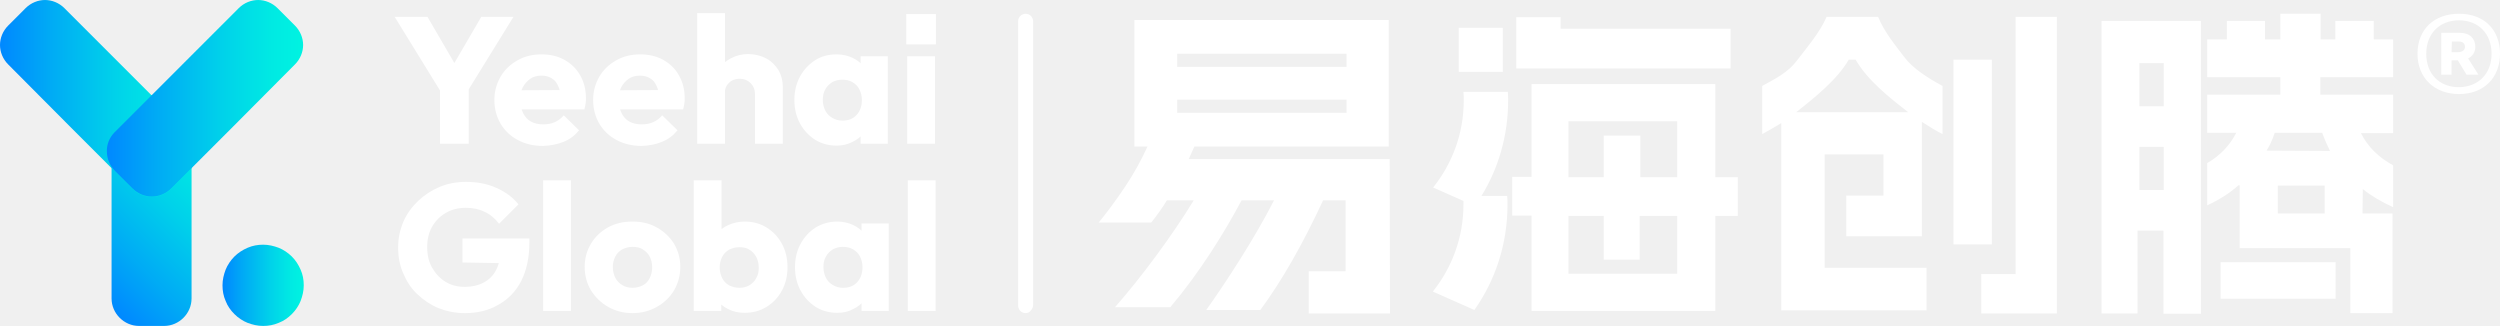
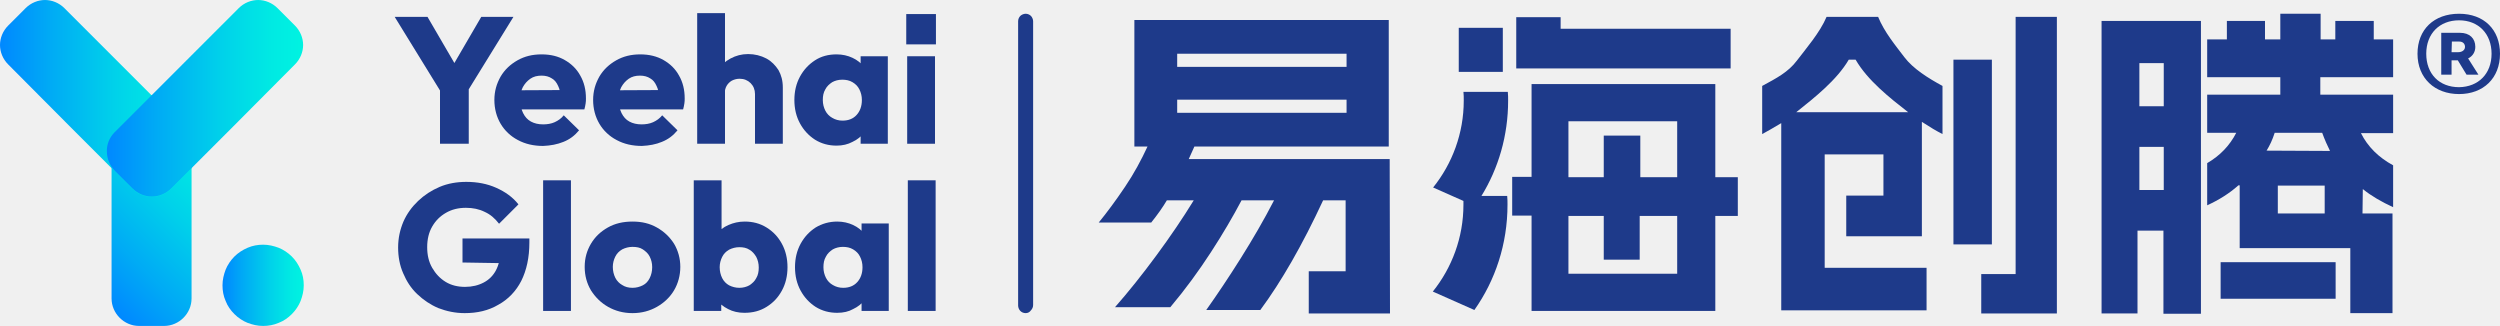
<svg xmlns="http://www.w3.org/2000/svg" id="_图层_1" x="0px" y="0px" viewBox="0 0 800 104.3" style="enable-background:new 0 0 800 104.3;" xml:space="preserve">
-   <style type="text/css">	.st0{fill:#FFFFFF;}	.st1{fill:url(#SVGID_1_);}	.st2{fill:url(#SVGID_00000088831852624235607200000014750154235182661769_);}	.st3{fill:url(#SVGID_00000096765348261943703990000014145893098147698851_);}	.st4{fill:url(#SVGID_00000154424497406475366720000013522723796425125535_);}</style>
+   <style type="text/css">	.st0{fill:#1e3a8a;}	.st1{fill:url(#SVGID_1_);}	.st2{fill:url(#SVGID_00000088831852624235607200000014750154235182661769_);}	.st3{fill:url(#SVGID_00000096765348261943703990000014145893098147698851_);}	.st4{fill:url(#SVGID_00000154424497406475366720000013522723796425125535_);}</style>
  <g>
    <path class="st0" d="M328.2,100.2L328.2,100.2c-0.7,0-1.3-0.3-1.7-0.7c-0.4-0.4-0.7-1.1-0.7-1.7V52.3V6.8c0-0.7,0.3-1.3,0.7-1.7   c0.4-0.4,1.1-0.7,1.7-0.7l0,0c0.7,0,1.3,0.3,1.7,0.7c0.4,0.4,0.7,1.1,0.7,1.7v45.4v45.4c0,0.7-0.3,1.3-0.7,1.7   C329.5,99.9,328.9,100.2,328.2,100.2z" />
    <g>
      <g>
        <path class="st0" d="M444.8,100.3h-26V86.8h11.8V64.1h-7.2c-6.6,14.2-13.3,25.9-20.1,35.1H386c3.4-4.8,7.1-10.3,11-16.5     s7.5-12.4,10.7-18.6h-10.4c-2.7,5.1-5.9,10.6-9.8,16.6c-3.9,6-8.2,11.9-13,17.6h-17.7c4.3-4.9,8.7-10.4,13.2-16.5     c4.5-6.1,8.5-12,12-17.7h-8.6c-1.3,2.2-3,4.6-5,7.1h-16.8c2.7-3.3,5.5-7.1,8.4-11.4s5.2-8.6,7.2-12.9H363l0,0V6.4l0,0h81.4l0,0     v40.5h-62.2l-1.8,4h64.3L444.8,100.3L444.8,100.3z M430.9,21.4v-4.2h-54.2v4.2H430.9z M430.9,36.1v-4.2h-54.2v4.2H430.9z" />
        <path class="st0" d="M570,39.4c-2.5,1.5-4.6,2.7-6.1,3.5V27.5c4.6-2.5,8.3-4.4,11.1-8.1c2.8-3.7,7.4-9,9.5-14H601     c2,4.9,5.6,9.2,8.4,12.9c2.8,3.7,7.6,6.7,12.2,9.2v15.4c-1.8-0.9-4-2.2-6.6-3.9v36.6h-24.2v-13h11.9V49.4h-18.8v36.3h32.6v13.6     H570L570,39.4L570,39.4z M610.6,35.9c-5.9-4.6-13-10.2-16.8-16.8h-2.2c-3.8,6.5-10.9,12.1-16.8,16.8H610.6L610.6,35.9z      M625.1,19.1h12.3v59.1h-12.3C625.1,78.2,625.1,19.1,625.1,19.1z M634,87.7h11V5.4h13.2v94.9H634L634,87.7L634,87.7z" />
        <path class="st0" d="M672.5,6.7v93.6H684V73.8h8.3v26.6h12V6.7H672.5z M692.4,60.8h-7.8V47h7.8V60.8z M692.4,34h-7.8V20.2h7.8V34     z" />
        <rect x="710.6" y="83.9" class="st0" width="36.8" height="11.7" />
        <polygon class="st0" points="499.4,9.2 553.8,9.2 553.8,21.9 485.2,21.9 485.2,5.5 499.4,5.5    " />
        <path class="st0" d="M756.1,60.5c2.7,2.2,6,4.1,9.7,5.8V52.9c-4.6-2.5-8.1-5.9-10.3-10.3h10.3V30.3h-23.3v-5.6h23.3V12.6h-6.2     V6.7h-12.3v5.9h-4.7V4.4h-12.9v8.2h-4.9V6.7h-12.2v5.9h-6.3v12.1h23.4v5.6h-23.4v12.2h9.3c-2.1,4.1-5.2,7.3-9.3,9.7v13.5     c3.7-1.7,7.1-3.8,10-6.4h0.4l0,20.1h35.4v20.8h13.5V68.3H756L756.1,60.5L756.1,60.5z M743.9,68.3h-15v-8.9h15V68.3z M725.3,48.2     c1-1.6,1.9-3.5,2.6-5.7h15.2c0.8,2.2,1.7,4.2,2.5,5.8L725.3,48.2L725.3,48.2z" />
        <path class="st0" d="M548.9,56.7V26.9h-58.8v29.7h-6.2v12.4h6.2v30.5h58.8V69.1h7.2V56.7H548.9z M536.7,87.6h-34.8V69.1h11.3v14     h11.5v-14h12V87.6z M536.7,56.7h-11.8V43.4h-11.7v13.3h-11.3V38.8h34.8C536.7,38.8,536.7,56.7,536.7,56.7z" />
        <g>
          <path class="st0" d="M474,62.8c5.5-8.9,8.6-19.4,8.6-30.6c0-0.9,0-1.8-0.1-2.8h-14.2c0.1,0.9,0.1,1.8,0.1,2.8      c0,10.5-3.7,20.2-9.8,27.8l9.7,4.3c0,0.4,0,0.8,0,1.2c0,10.5-3.7,20.2-9.8,27.8l13.3,5.9c6.7-9.5,10.6-21.1,10.6-33.7      c0-0.9,0-1.8-0.1-2.8H474L474,62.8z" />
          <rect x="466.8" y="8.9" class="st0" width="14.1" height="14.1" />
        </g>
      </g>
      <path class="st0" d="M800,17.2c0,7.8-5.3,12.9-13.1,12.9c-7.8,0-13.3-5.1-13.3-12.9s5.3-12.8,13.3-12.8S800,9.5,800,17.2z     M797.3,17.2c0-6.4-4.2-10.7-10.4-10.7s-10.5,4.2-10.5,10.7s4.2,10.7,10.5,10.7C793.1,27.8,797.3,23.6,797.3,17.2z M789.8,18.7    l3.3,5.2h-3.8l-2.8-4.6h-2v4.6h-3.3V10.5h6c3.1,0,4.9,1.8,4.9,4.5C792.1,16.7,791.2,18,789.8,18.7L789.8,18.7z M784.5,16.7h2.1    c1.3,0,2.2-0.7,2.2-1.7c0-1-0.7-1.7-1.8-1.7h-2.4L784.5,16.7L784.5,16.7z" />
    </g>
    <g>
      <g>
        <linearGradient id="SVGID_1_" gradientUnits="userSpaceOnUse" x1="2378.31" y1="5055.178" x2="2441.255" y2="5055.178" gradientTransform="matrix(0.7071 -0.7071 -0.7071 -0.7071 1919.072 5345.886)">
          <stop offset="0" style="stop-color:#0088FF" />
          <stop offset="0.25" style="stop-color:#00AAF5" />
          <stop offset="0.58" style="stop-color:#00D1EA" />
          <stop offset="0.84" style="stop-color:#00EAE3" />
          <stop offset="1" style="stop-color:#00F3E1" />
        </linearGradient>
        <path class="st1" d="M35.7,95.5V67.4V39.3c0-2.4,1-4.6,2.6-6.2c1.6-1.6,3.8-2.6,6.2-2.6h4h4c2.4,0,4.6,1,6.2,2.6     c1.6,1.6,2.6,3.8,2.6,6.2v28.1v28.1c0,2.4-1,4.6-2.6,6.2c-1.6,1.6-3.8,2.6-6.2,2.6h-4h-4c-2.4,0-4.6-1-6.2-2.6     C36.7,100.1,35.7,97.9,35.7,95.5z" />
        <linearGradient id="SVGID_00000004508444255623655790000013436937254169311362_" gradientUnits="userSpaceOnUse" x1="71.251" y1="14.921" x2="97.211" y2="14.921" gradientTransform="matrix(1 0 0 -1 0 106.2059)">
          <stop offset="0" style="stop-color:#0088FF" />
          <stop offset="0.25" style="stop-color:#00AAF5" />
          <stop offset="0.58" style="stop-color:#00D1EA" />
          <stop offset="0.84" style="stop-color:#00EAE3" />
          <stop offset="1" style="stop-color:#00F3E1" />
        </linearGradient>
        <path style="fill:url(#SVGID_00000004508444255623655790000013436937254169311362_);" d="M93.4,82.1c-1.2-1.2-2.7-2.2-4.2-2.8     c-1.6-0.6-3.2-1-5-1c-1.7,0-3.4,0.3-5,1s-3,1.6-4.2,2.8c-1.2,1.2-2.2,2.7-2.8,4.2c-0.6,1.6-1,3.2-1,5s0.3,3.4,1,5     c0.6,1.6,1.6,3,2.8,4.2c1.2,1.2,2.7,2.2,4.2,2.8c1.6,0.6,3.2,1,5,1c1.7,0,3.4-0.3,5-1c1.6-0.6,3-1.6,4.2-2.8     c1.2-1.2,2.2-2.7,2.8-4.2c0.6-1.6,1-3.2,1-5s-0.3-3.4-1-5S94.6,83.3,93.4,82.1z" />
        <linearGradient id="SVGID_00000145025089199900466390000013062543223102951326_" gradientUnits="userSpaceOnUse" x1="0" y1="74.735" x2="62.922" y2="74.735" gradientTransform="matrix(1 0 0 -1 0 106.2059)">
          <stop offset="0" style="stop-color:#0088FF" />
          <stop offset="0.25" style="stop-color:#00AAF5" />
          <stop offset="0.58" style="stop-color:#00D1EA" />
          <stop offset="0.84" style="stop-color:#00EAE3" />
          <stop offset="1" style="stop-color:#00F3E1" />
        </linearGradient>
        <path style="fill:url(#SVGID_00000145025089199900466390000013062543223102951326_);" d="M42.3,60.4L22.4,40.5L2.6,20.6     c-1.7-1.7-2.6-4-2.6-6.2s0.9-4.5,2.6-6.2l2.8-2.8l2.8-2.8c1.7-1.7,4-2.6,6.2-2.6s4.5,0.9,6.2,2.6l19.9,19.9l19.9,19.9     c1.7,1.7,2.6,4,2.6,6.2c0,2.2-0.9,4.5-2.6,6.2l-2.8,2.8l-2.8,2.8c-1.7,1.7-4,2.6-6.2,2.6S44,62.1,42.3,60.4L42.3,60.4z" />
        <linearGradient id="SVGID_00000067223040115949151420000010396914133322689450_" gradientUnits="userSpaceOnUse" x1="34.144" y1="74.754" x2="97.066" y2="74.754" gradientTransform="matrix(1 0 0 -1 0 106.2059)">
          <stop offset="0" style="stop-color:#0088FF" />
          <stop offset="0.25" style="stop-color:#00AAF5" />
          <stop offset="0.58" style="stop-color:#00D1EA" />
          <stop offset="0.84" style="stop-color:#00EAE3" />
          <stop offset="1" style="stop-color:#00F3E1" />
        </linearGradient>
        <path style="fill:url(#SVGID_00000067223040115949151420000010396914133322689450_);" d="M36.7,42.3l19.9-19.9L76.4,2.6     c1.7-1.7,4-2.6,6.2-2.6s4.5,0.9,6.2,2.6l2.8,2.8l2.8,2.8c1.7,1.7,2.6,4,2.6,6.2s-0.9,4.5-2.6,6.2L74.6,40.5L54.8,60.3     c-1.7,1.7-4,2.6-6.2,2.6c-2.2,0-4.5-0.9-6.2-2.6l-2.8-2.8l-2.8-2.8c-1.7-1.7-2.6-4-2.6-6.2C34.1,46.3,35,44,36.7,42.3L36.7,42.3z     " />
      </g>
      <g>
        <path class="st0" d="M142,30.9L126.3,5.4h10.5l12,20.6H142l12-20.6h10.3l-15.8,25.6H142L142,30.9z M140.8,46V26.7h9.2V46H140.8z" />
        <path class="st0" d="M173.8,46.7c-3,0-5.7-0.6-8.1-1.9c-2.3-1.2-4.2-3-5.5-5.2c-1.3-2.2-2-4.8-2-7.6c0-2.8,0.7-5.2,2-7.5     c1.3-2.2,3.1-3.9,5.4-5.2c2.3-1.3,4.8-1.9,7.7-1.9s5.3,0.6,7.4,1.8s3.8,2.8,5,5c1.2,2.1,1.8,4.5,1.8,7.3c0,0.5,0,1.1-0.1,1.6     c-0.1,0.6-0.2,1.2-0.4,1.9L162.9,35v-6.1l20.3-0.1l-3.8,2.6c0-1.6-0.3-2.9-0.8-3.9c-0.5-1.1-1.1-1.9-2-2.4     c-0.9-0.6-2-0.9-3.3-0.9c-1.4,0-2.6,0.3-3.6,1c-1,0.7-1.8,1.6-2.4,2.7c-0.6,1.1-0.8,2.5-0.8,4.1s0.3,3,0.9,4.2     c0.6,1.2,1.4,2.1,2.5,2.7c1.1,0.6,2.4,0.9,3.9,0.9c1.3,0,2.6-0.2,3.7-0.7c1.1-0.5,2.1-1.2,2.9-2.2l4.9,4.8c-1.4,1.7-3,2.9-5,3.7     C178.3,46.2,176.2,46.6,173.8,46.7L173.8,46.7z" />
        <path class="st0" d="M205.4,46.7c-3,0-5.7-0.6-8.1-1.9c-2.3-1.2-4.2-3-5.5-5.2c-1.3-2.2-2-4.8-2-7.6c0-2.8,0.7-5.2,2-7.5     c1.3-2.2,3.1-3.9,5.4-5.2c2.3-1.3,4.8-1.9,7.7-1.9c2.8,0,5.3,0.6,7.4,1.8s3.8,2.8,5,5c1.2,2.1,1.8,4.5,1.8,7.3     c0,0.5,0,1.1-0.1,1.6c-0.1,0.6-0.2,1.2-0.4,1.9L194.4,35v-6.1l20.3-0.1l-3.8,2.6c0-1.6-0.3-2.9-0.8-3.9c-0.5-1.1-1.1-1.9-2-2.4     c-0.9-0.6-2-0.9-3.3-0.9c-1.4,0-2.6,0.3-3.6,1c-1,0.7-1.8,1.6-2.4,2.7c-0.6,1.1-0.8,2.5-0.8,4.1s0.3,3,0.9,4.2     c0.6,1.2,1.4,2.1,2.5,2.7c1.1,0.6,2.4,0.9,3.9,0.9c1.3,0,2.6-0.2,3.7-0.7c1.1-0.5,2.1-1.2,2.9-2.2l4.9,4.8c-1.4,1.7-3,2.9-5,3.7     C209.9,46.2,207.7,46.6,205.4,46.7L205.4,46.7z" />
        <path class="st0" d="M223.1,46V4.2h8.9V46H223.1z M241.6,46V30.1c0-1.4-0.5-2.6-1.4-3.5c-0.9-0.9-2.1-1.4-3.5-1.4     c-0.9,0-1.7,0.2-2.5,0.6c-0.7,0.4-1.3,1-1.7,1.7c-0.4,0.7-0.6,1.6-0.6,2.5l-3.4-1.7c0-2.2,0.5-4.1,1.4-5.8     c0.9-1.7,2.2-2.9,3.9-3.8c1.7-0.9,3.5-1.4,5.6-1.4s4.1,0.5,5.8,1.4s2.9,2.2,3.9,3.7c0.9,1.6,1.4,3.4,1.4,5.6V46L241.6,46     L241.6,46z" />
        <path class="st0" d="M267.7,46.6c-2.5,0-4.8-0.6-6.9-1.9c-2-1.3-3.6-3-4.8-5.2c-1.2-2.2-1.8-4.7-1.8-7.5s0.6-5.3,1.8-7.5     c1.2-2.2,2.8-3.9,4.8-5.2s4.3-1.9,6.9-1.9c1.9,0,3.6,0.4,5.1,1.1c1.5,0.7,2.8,1.7,3.7,3c1,1.3,1.5,2.8,1.6,4.4v12.1     c-0.1,1.7-0.6,3.1-1.6,4.4c-0.9,1.3-2.2,2.3-3.7,3C271.3,46.2,269.6,46.6,267.7,46.6L267.7,46.6z M269.6,38.6     c1.9,0,3.4-0.6,4.5-1.8c1.1-1.2,1.7-2.8,1.7-4.8c0-1.3-0.3-2.4-0.8-3.4c-0.5-1-1.2-1.7-2.2-2.3c-1-0.6-2.1-0.8-3.3-0.8     s-2.3,0.3-3.2,0.8c-0.9,0.6-1.7,1.3-2.2,2.3c-0.6,1-0.8,2.1-0.8,3.4s0.3,2.4,0.8,3.4s1.3,1.8,2.2,2.3     C267.3,38.3,268.4,38.6,269.6,38.6L269.6,38.6z M275.4,46v-7.5l1.3-6.9l-1.3-6.7V18h8.7v28H275.4z" />
        <path class="st0" d="M290.3,46V18h8.9v28H290.3z" />
        <path class="st0" d="M148.7,100.2c-3,0-5.8-0.6-8.4-1.6c-2.6-1.1-4.8-2.6-6.8-4.5s-3.4-4.1-4.5-6.7c-1.1-2.5-1.6-5.3-1.6-8.2     c0-3,0.6-5.7,1.7-8.3c1.1-2.5,2.7-4.7,4.7-6.6c2-1.9,4.3-3.4,6.9-4.5c2.6-1.1,5.5-1.6,8.5-1.6c3.5,0,6.7,0.6,9.6,1.9     c2.9,1.3,5.3,3,7.1,5.3l-6.2,6.2c-1.3-1.7-2.8-3-4.6-3.8c-1.8-0.9-3.8-1.3-6-1.3c-2.4,0-4.5,0.5-6.4,1.6     c-1.9,1.1-3.3,2.5-4.4,4.4c-1.1,1.9-1.6,4.1-1.6,6.6c0,2.5,0.5,4.7,1.6,6.6s2.5,3.4,4.3,4.5c1.8,1.1,3.9,1.6,6.2,1.6     c2.3,0,4.3-0.5,6-1.4c1.7-0.9,3-2.2,3.9-3.9c0.9-1.7,1.4-3.8,1.4-6.2l6,4l-18.1-0.3v-7.7h21.4v1.3c0,4.8-0.9,8.9-2.6,12.3     c-1.7,3.3-4.2,5.9-7.3,7.6C156.3,99.4,152.7,100.2,148.7,100.2L148.7,100.2z" />
        <path class="st0" d="M173.8,99.5V57.7h8.9v41.8H173.8z" />
        <path class="st0" d="M202.4,100.2c-2.9,0-5.5-0.7-7.8-2c-2.3-1.3-4.1-3.1-5.5-5.3c-1.3-2.2-2-4.7-2-7.5c0-2.8,0.7-5.2,2-7.4     c1.3-2.2,3.1-3.9,5.4-5.2c2.3-1.3,4.9-1.9,7.9-1.9s5.5,0.6,7.8,1.9c2.3,1.3,4.1,3,5.5,5.2c1.3,2.2,2,4.7,2,7.4s-0.7,5.3-2,7.5     s-3.2,4-5.5,5.3S205.3,100.2,202.4,100.2L202.4,100.2z M202.4,92.1c1.2,0,2.3-0.3,3.3-0.8c1-0.5,1.7-1.3,2.2-2.3s0.8-2.2,0.8-3.5     s-0.3-2.4-0.8-3.4c-0.5-1-1.3-1.7-2.2-2.3c-0.9-0.6-2-0.8-3.3-0.8c-1.2,0-2.3,0.3-3.3,0.8c-1,0.6-1.7,1.3-2.2,2.3     c-0.5,1-0.8,2.1-0.8,3.3c0,1.3,0.3,2.5,0.8,3.5c0.5,1,1.3,1.8,2.2,2.3C200,91.8,201.1,92.1,202.4,92.1z" />
        <path class="st0" d="M222,99.5V57.7h8.9v20.7l-1.4,6.7l1.3,6.9v7.5H222L222,99.5z M238.2,100.1c-1.9,0-3.7-0.4-5.2-1.2     c-1.6-0.8-2.8-1.8-3.8-3.2c-1-1.3-1.5-2.8-1.7-4.5V79.5c0.2-1.7,0.7-3.2,1.7-4.5s2.3-2.3,3.9-3s3.3-1.1,5.2-1.1     c2.6,0,4.9,0.6,7,1.9c2.1,1.3,3.7,3,4.9,5.2c1.2,2.2,1.8,4.7,1.8,7.5s-0.6,5.3-1.8,7.5c-1.2,2.2-2.8,3.9-4.9,5.2     S240.9,100.1,238.2,100.1L238.2,100.1z M236.6,92.1c1.2,0,2.3-0.3,3.2-0.8c0.9-0.6,1.7-1.3,2.2-2.3c0.6-1,0.8-2.1,0.8-3.4     c0-1.3-0.3-2.4-0.8-3.4c-0.6-1-1.3-1.8-2.2-2.3c-0.9-0.6-2-0.8-3.2-0.8c-1.2,0-2.3,0.3-3.3,0.8c-1,0.6-1.7,1.3-2.2,2.3     c-0.5,1-0.8,2.1-0.8,3.3c0,1.3,0.3,2.5,0.8,3.5s1.3,1.8,2.2,2.3C234.3,91.8,235.4,92.1,236.6,92.1z" />
        <path class="st0" d="M267.9,100.1c-2.5,0-4.8-0.6-6.9-1.9c-2-1.3-3.6-3-4.8-5.2c-1.2-2.2-1.8-4.7-1.8-7.5s0.6-5.3,1.8-7.5     c1.2-2.2,2.8-3.9,4.8-5.2c2-1.2,4.3-1.9,6.9-1.9c1.9,0,3.6,0.4,5.1,1.1c1.5,0.7,2.8,1.7,3.7,3c1,1.3,1.5,2.8,1.6,4.4v12.1     c-0.1,1.7-0.6,3.1-1.6,4.4c-0.9,1.3-2.2,2.3-3.7,3C271.6,99.7,269.9,100.1,267.9,100.1L267.9,100.1z M269.8,92.1     c1.9,0,3.4-0.6,4.5-1.8c1.1-1.2,1.7-2.8,1.7-4.8c0-1.3-0.3-2.4-0.8-3.4c-0.5-1-1.2-1.7-2.2-2.3c-1-0.6-2.1-0.8-3.3-0.8     s-2.3,0.3-3.2,0.8c-0.9,0.6-1.7,1.3-2.2,2.3c-0.6,1-0.8,2.1-0.8,3.4c0,1.3,0.3,2.4,0.8,3.4s1.3,1.8,2.2,2.3     C267.5,91.8,268.6,92.1,269.8,92.1L269.8,92.1z M275.7,99.5V92l1.3-6.9l-1.3-6.7v-6.9h8.7v28H275.7z" />
        <path class="st0" d="M290.5,99.5V57.7h8.9v41.8H290.5z" />
        <rect x="290" y="4.5" class="st0" width="9.5" height="9.7" />
      </g>
    </g>
  </g>
</svg>
